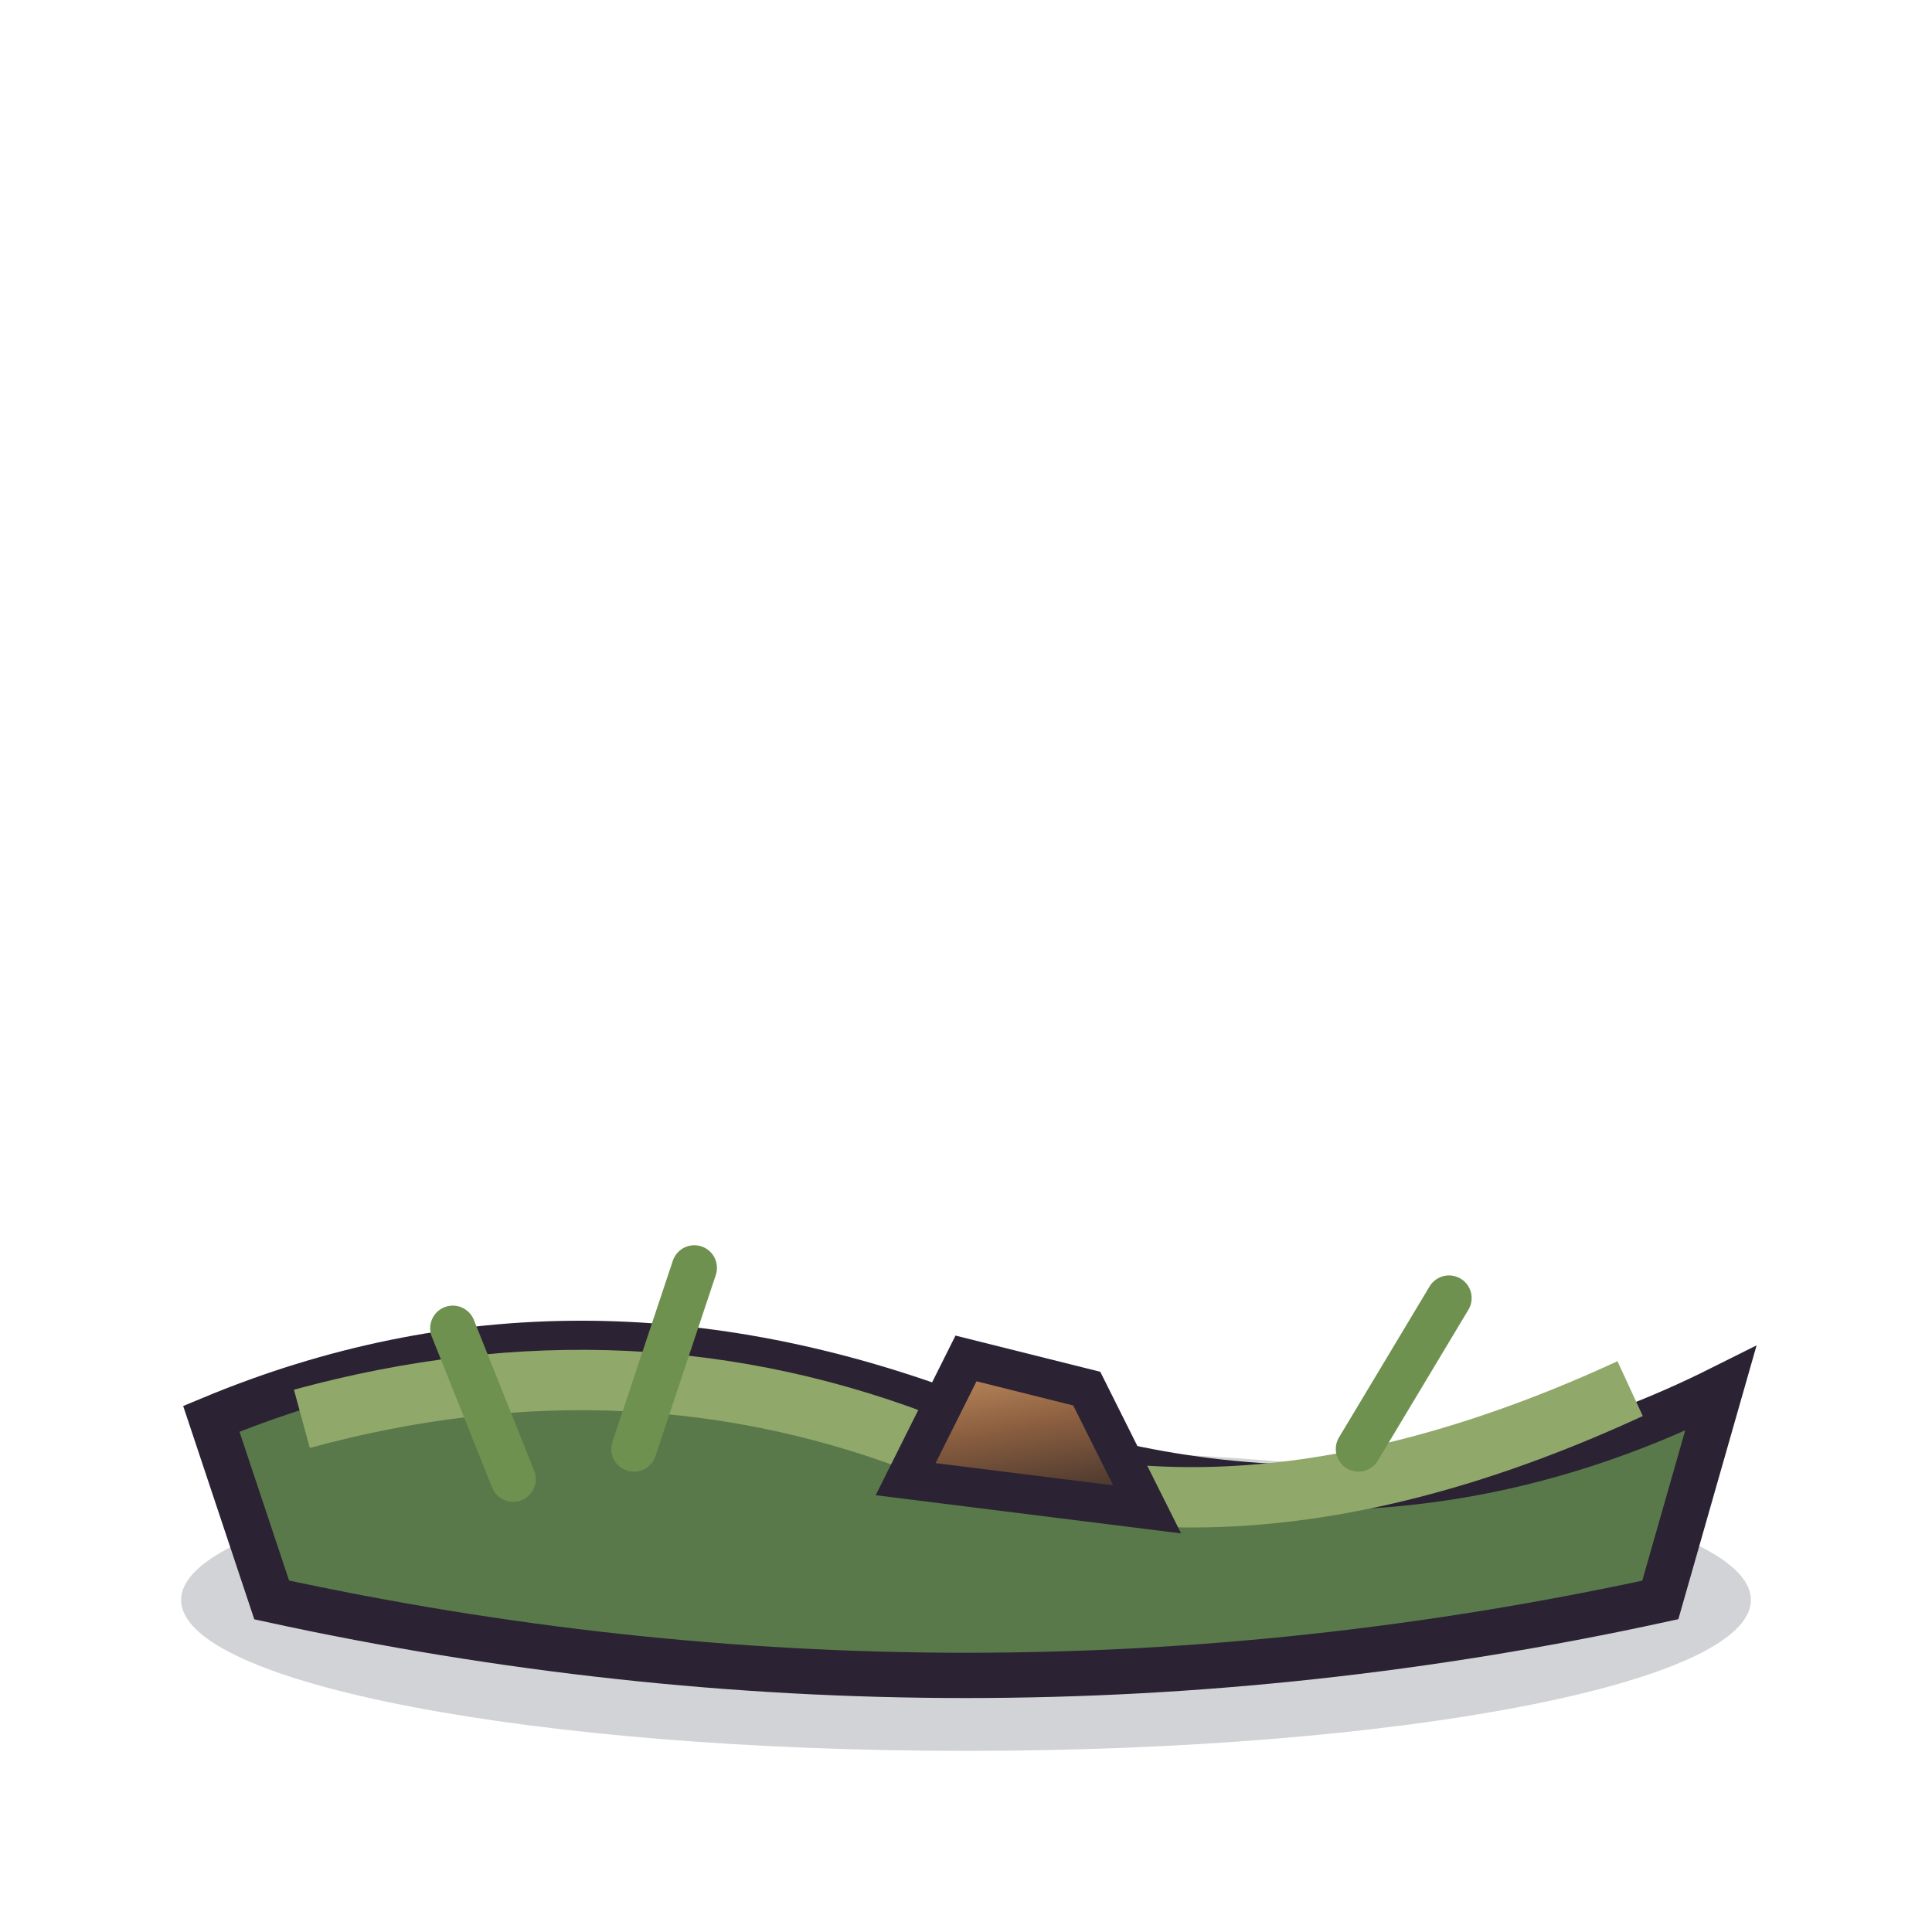
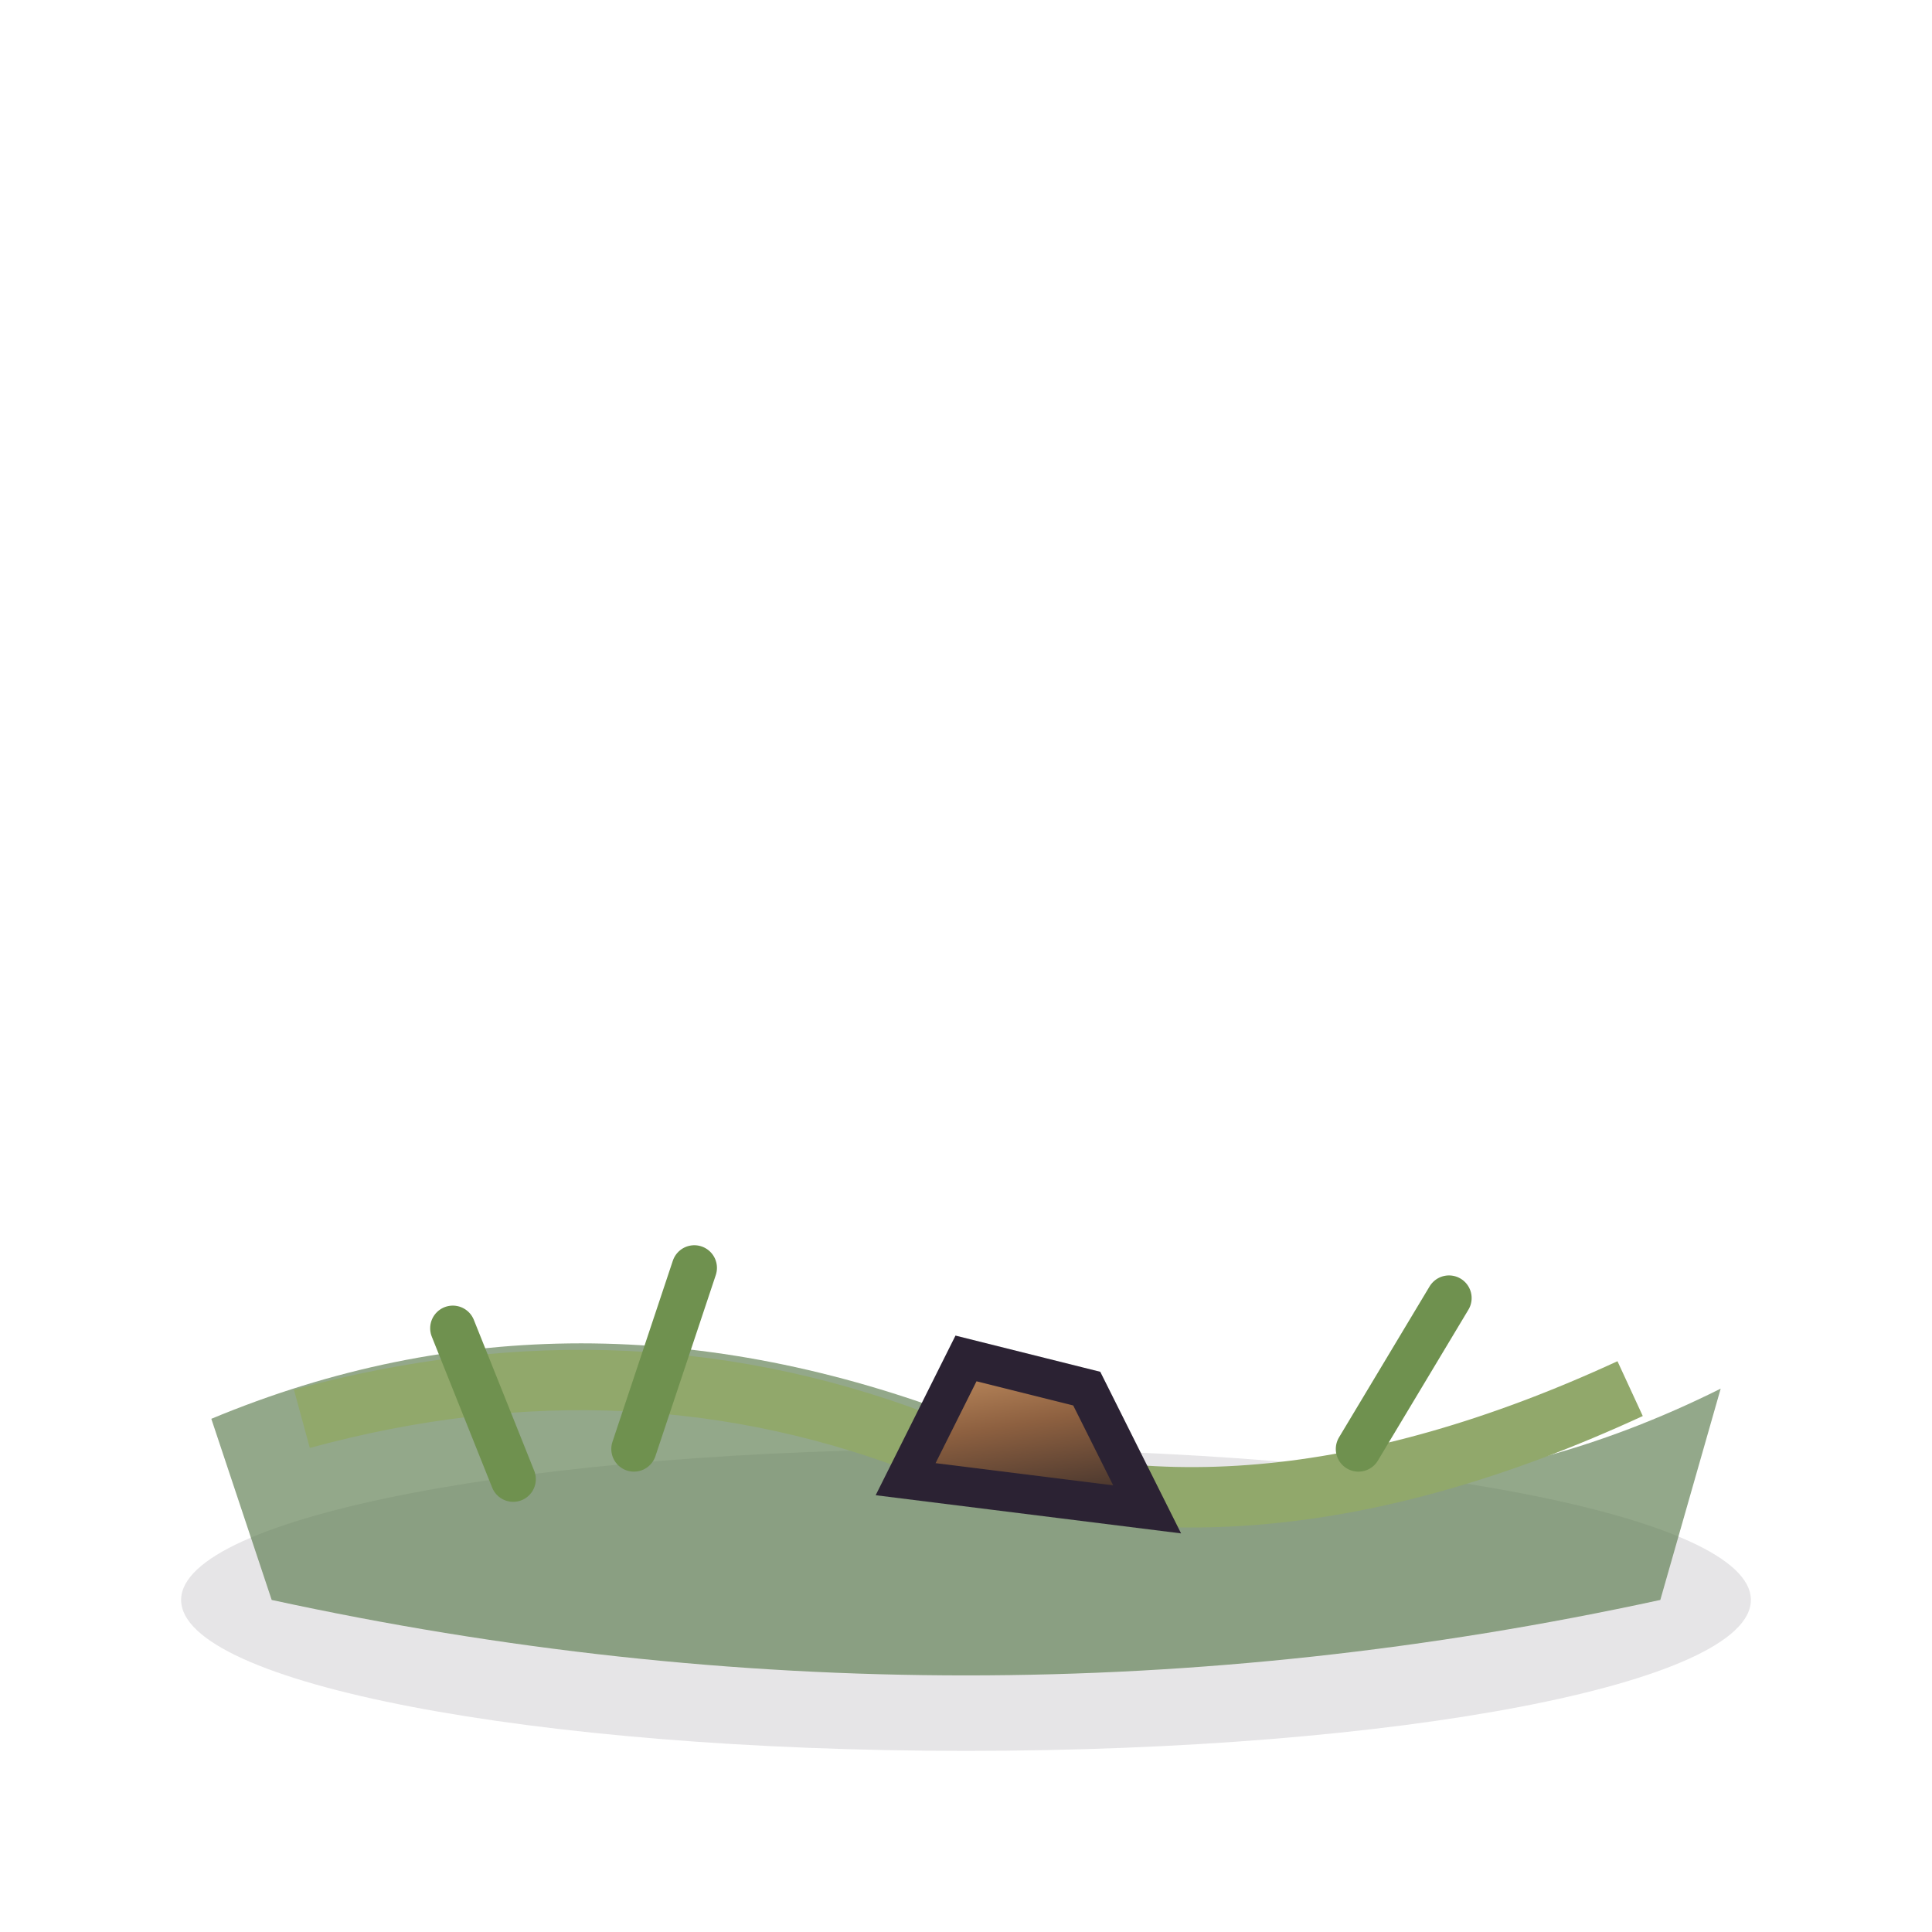
<svg xmlns="http://www.w3.org/2000/svg" width="64" height="64" viewBox="0 0 64 64">
  <defs>
    <linearGradient id="wood" x1="0" y1="0" x2=".25" y2="1">
      <stop stop-color="#c99565" />
      <stop offset=".52" stop-color="#8d6040" />
      <stop offset="1" stop-color="#4d392f" />
    </linearGradient>
    <linearGradient id="leaf" x1="0" y1="0" x2=".25" y2="1">
      <stop stop-color="#9daf69" />
      <stop offset=".52" stop-color="#70844d" />
      <stop offset="1" stop-color="#3d5139" />
    </linearGradient>
    <linearGradient id="stone" x1="0" y1="0" x2=".25" y2="1">
      <stop stop-color="#d4ccb8" />
      <stop offset=".52" stop-color="#9e9584" />
      <stop offset="1" stop-color="#625d53" />
    </linearGradient>
    <linearGradient id="amber" x1="0" y1="0" x2=".25" y2="1">
      <stop stop-color="#ffe3a0" />
      <stop offset=".52" stop-color="#d59a39" />
      <stop offset="1" stop-color="#805228" />
    </linearGradient>
  </defs>
-   <ellipse cx="32" cy="53" rx="26" ry="5" fill="#202330" opacity=".20" />
-   <path d="M7 47Q19 42 32 47T57 46L55 53Q32 58 9 53Z" fill="#59794b" stroke="#2b2233" stroke-width="1.5" />
+   <ellipse cx="32" cy="53" rx="26" ry="5" fill="#2b2233" opacity=".12" />
+   <path d="M7 47Q19 42 32 47T57 46L55 53Q32 58 9 53Z" fill="#59794b" stroke="none" opacity=".65" />
  <path d="M10 47Q21 44 31 48T54 46" fill="none" stroke="#91a86b" stroke-width="2" />
  <path d="M17 49l-2-5m6 4 2-6m22 6 3-5" stroke="#6f914f" stroke-width="1.5" stroke-linecap="round" />
  <path d="M30 49l2-4 4 1 2 4Z" fill="url(#wood)" stroke="#2b2233" stroke-width="1.3" />
</svg>
